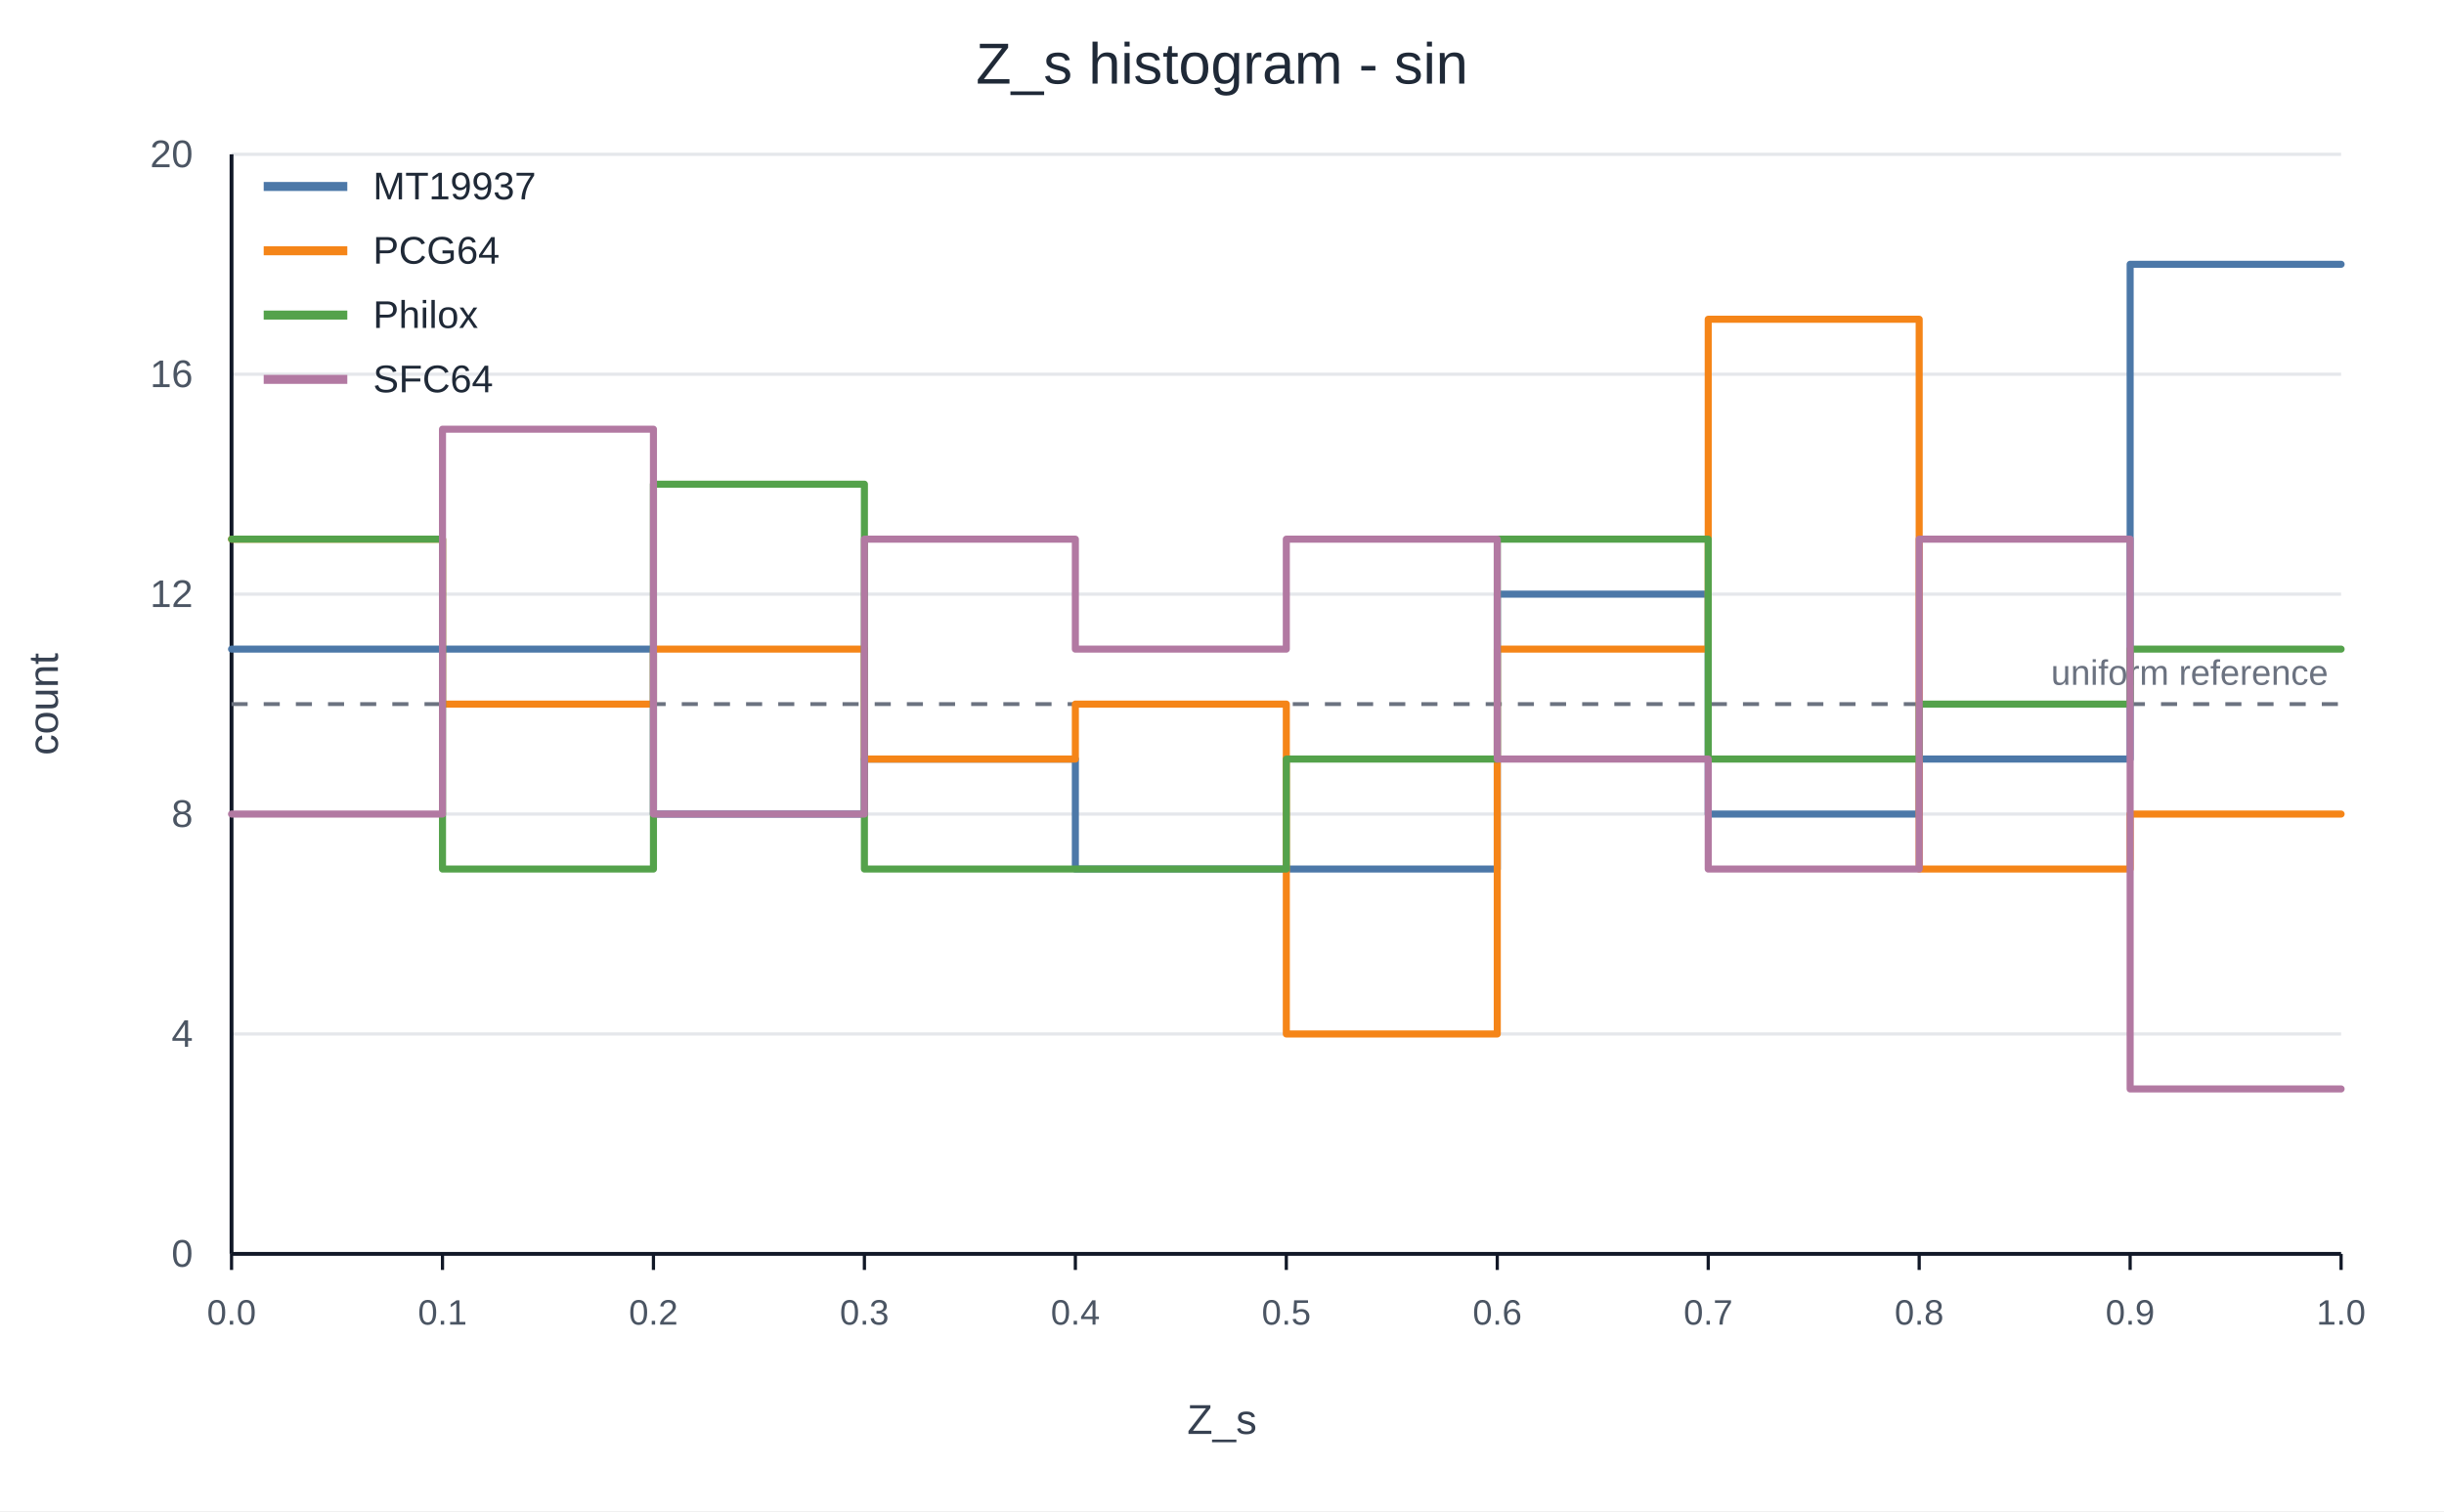
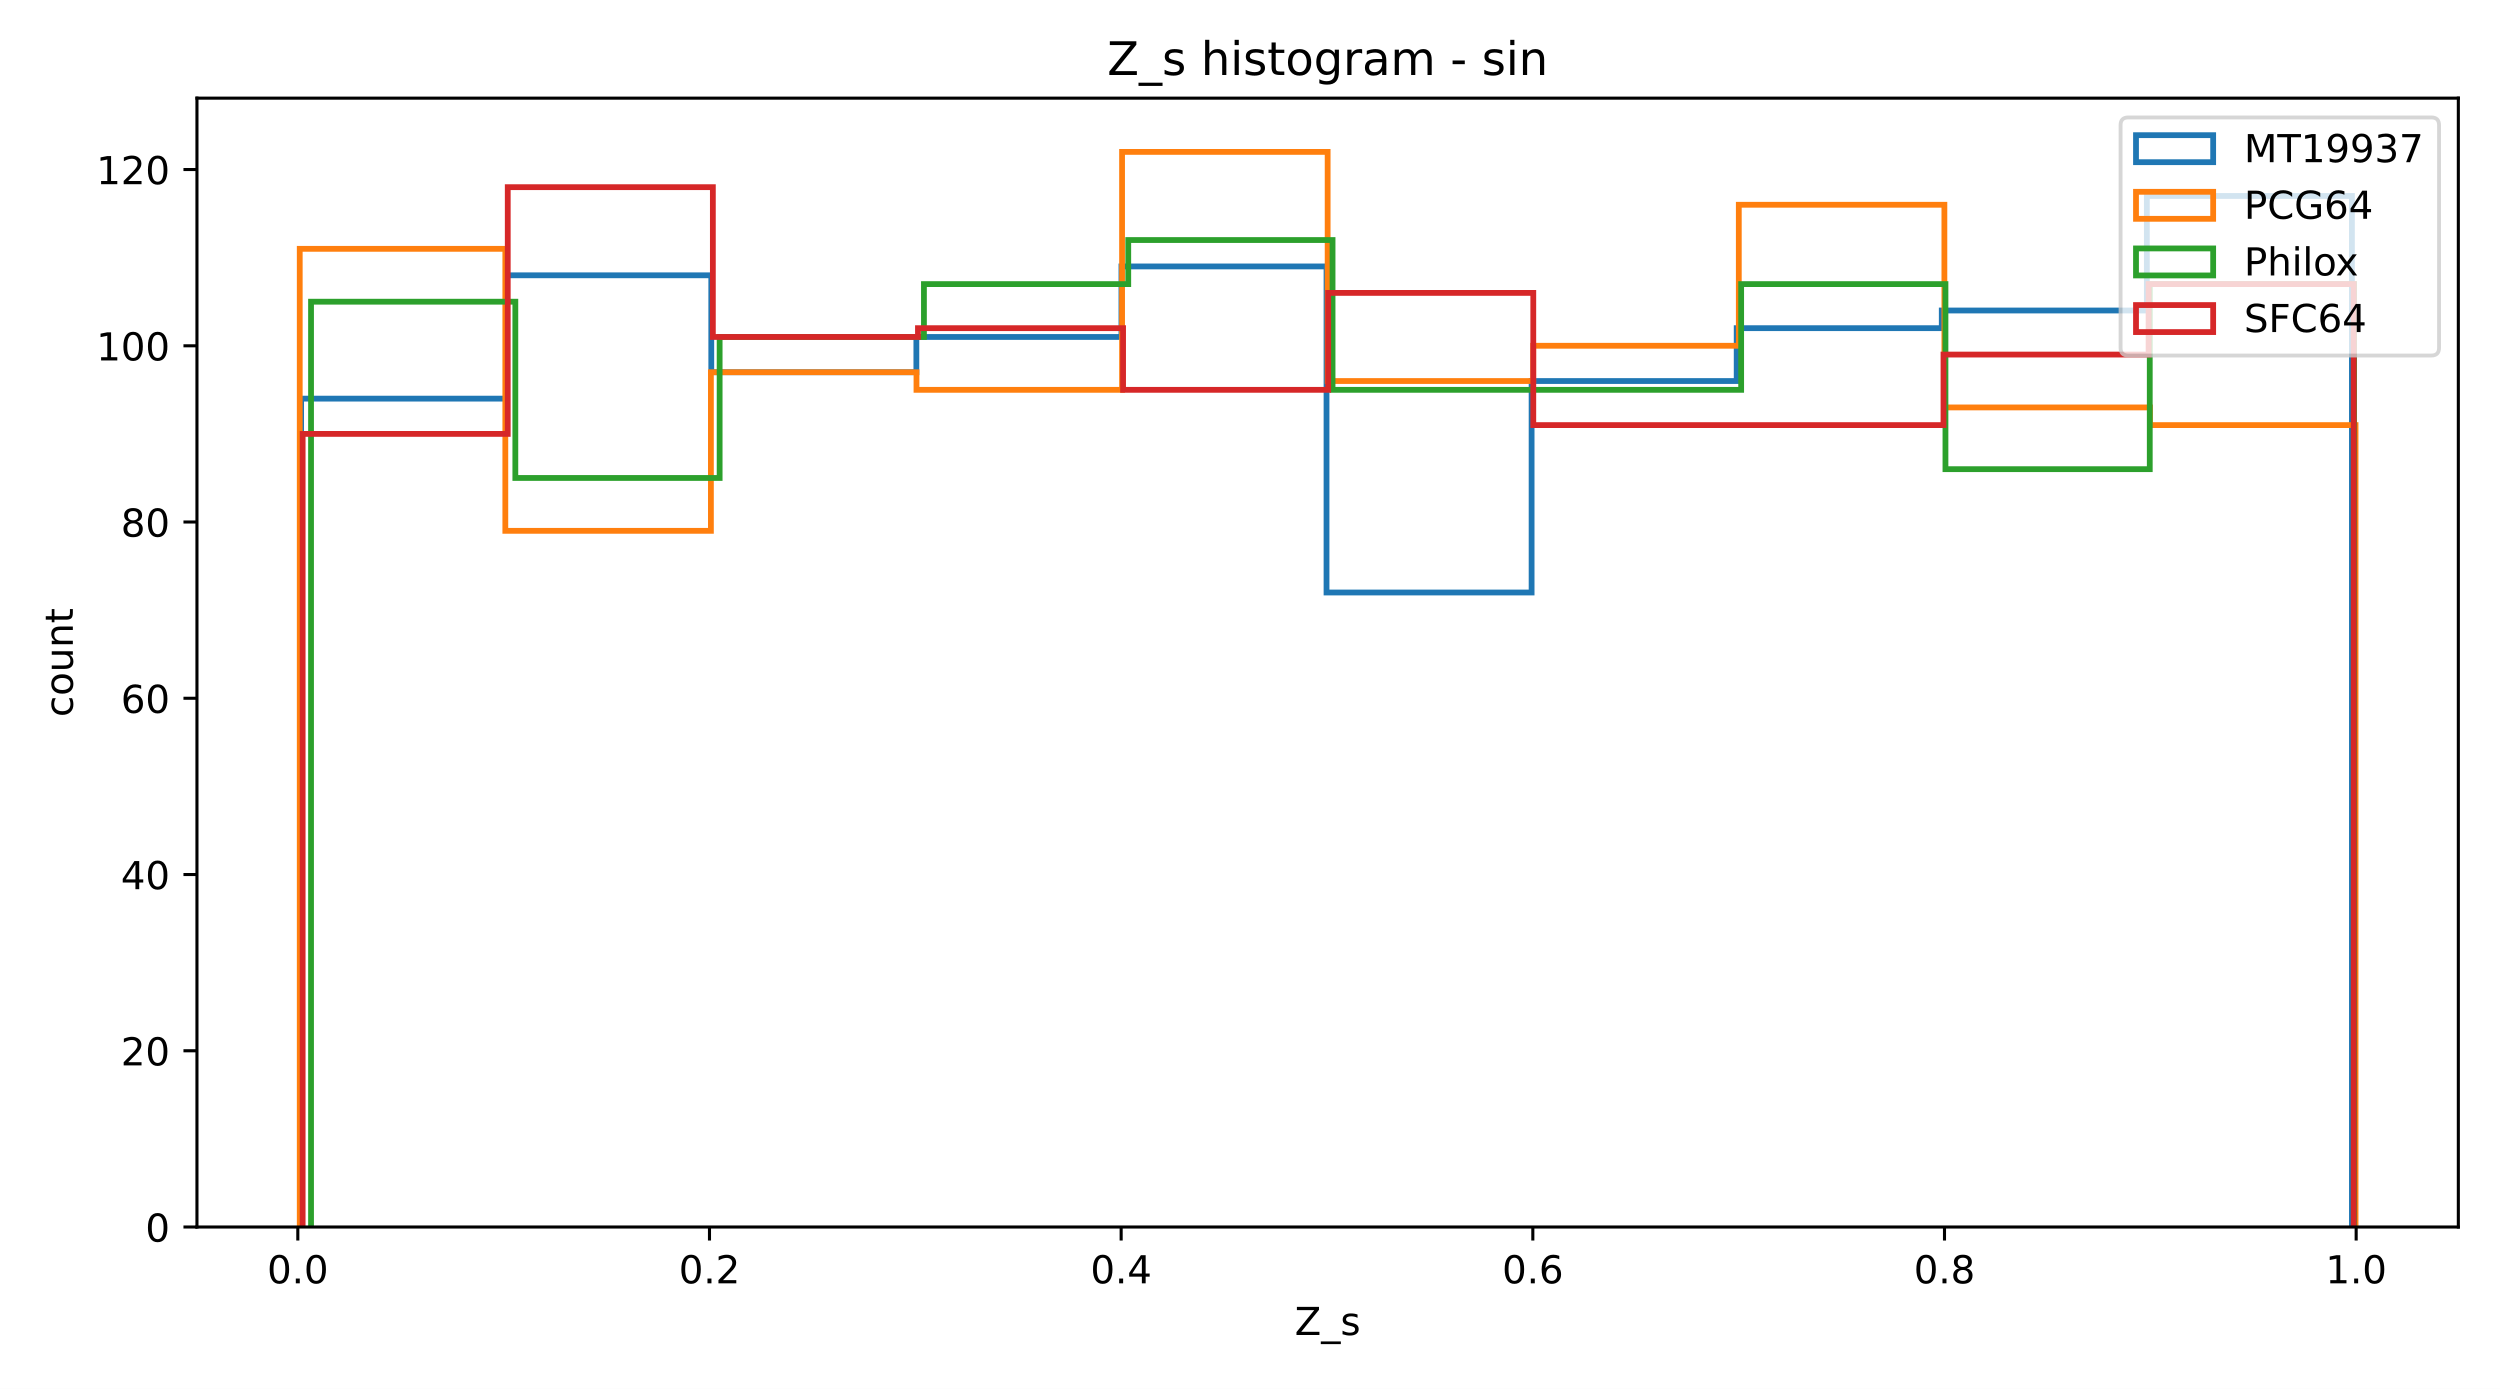
- <svg xmlns="http://www.w3.org/2000/svg" width="760" height="470" viewBox="0 0 760 470" role="img" aria-labelledby="title desc">
-   <rect width="100%" height="100%" fill="#ffffff" />
-   <text x="380.0" y="26" text-anchor="middle" font-family="Arial, sans-serif" font-size="18" fill="#1f2937">Z_s histogram - sin</text>
-   <line x1="72" y1="390.00" x2="728" y2="390.00" stroke="#e5e7eb" stroke-width="1" />
-   <text x="60" y="394.00" text-anchor="end" font-family="Arial, sans-serif" font-size="12" fill="#4b5563">0</text>
-   <line x1="72" y1="321.60" x2="728" y2="321.60" stroke="#e5e7eb" stroke-width="1" />
-   <text x="60" y="325.60" text-anchor="end" font-family="Arial, sans-serif" font-size="12" fill="#4b5563">4</text>
-   <line x1="72" y1="253.20" x2="728" y2="253.20" stroke="#e5e7eb" stroke-width="1" />
-   <text x="60" y="257.20" text-anchor="end" font-family="Arial, sans-serif" font-size="12" fill="#4b5563">8</text>
-   <line x1="72" y1="184.80" x2="728" y2="184.80" stroke="#e5e7eb" stroke-width="1" />
-   <text x="60" y="188.80" text-anchor="end" font-family="Arial, sans-serif" font-size="12" fill="#4b5563">12</text>
-   <line x1="72" y1="116.40" x2="728" y2="116.40" stroke="#e5e7eb" stroke-width="1" />
-   <text x="60" y="120.40" text-anchor="end" font-family="Arial, sans-serif" font-size="12" fill="#4b5563">16</text>
-   <line x1="72" y1="48.00" x2="728" y2="48.00" stroke="#e5e7eb" stroke-width="1" />
-   <text x="60" y="52.00" text-anchor="end" font-family="Arial, sans-serif" font-size="12" fill="#4b5563">20</text>
-   <line x1="72" y1="48" x2="72" y2="390" stroke="#111827" stroke-width="1.2" />
-   <line x1="72" y1="390" x2="728" y2="390" stroke="#111827" stroke-width="1.2" />
-   <line x1="72.00" y1="390" x2="72.00" y2="395" stroke="#111827" stroke-width="1" />
-   <text x="72.00" y="412" text-anchor="middle" font-family="Arial, sans-serif" font-size="11" fill="#4b5563">0.0</text>
-   <line x1="137.60" y1="390" x2="137.60" y2="395" stroke="#111827" stroke-width="1" />
-   <text x="137.60" y="412" text-anchor="middle" font-family="Arial, sans-serif" font-size="11" fill="#4b5563">0.1</text>
-   <line x1="203.20" y1="390" x2="203.20" y2="395" stroke="#111827" stroke-width="1" />
-   <text x="203.20" y="412" text-anchor="middle" font-family="Arial, sans-serif" font-size="11" fill="#4b5563">0.2</text>
-   <line x1="268.80" y1="390" x2="268.80" y2="395" stroke="#111827" stroke-width="1" />
-   <text x="268.80" y="412" text-anchor="middle" font-family="Arial, sans-serif" font-size="11" fill="#4b5563">0.3</text>
-   <line x1="334.40" y1="390" x2="334.40" y2="395" stroke="#111827" stroke-width="1" />
-   <text x="334.40" y="412" text-anchor="middle" font-family="Arial, sans-serif" font-size="11" fill="#4b5563">0.4</text>
-   <line x1="400.00" y1="390" x2="400.00" y2="395" stroke="#111827" stroke-width="1" />
-   <text x="400.00" y="412" text-anchor="middle" font-family="Arial, sans-serif" font-size="11" fill="#4b5563">0.5</text>
-   <line x1="465.60" y1="390" x2="465.60" y2="395" stroke="#111827" stroke-width="1" />
-   <text x="465.60" y="412" text-anchor="middle" font-family="Arial, sans-serif" font-size="11" fill="#4b5563">0.6</text>
-   <line x1="531.20" y1="390" x2="531.20" y2="395" stroke="#111827" stroke-width="1" />
-   <text x="531.20" y="412" text-anchor="middle" font-family="Arial, sans-serif" font-size="11" fill="#4b5563">0.7</text>
-   <line x1="596.80" y1="390" x2="596.80" y2="395" stroke="#111827" stroke-width="1" />
-   <text x="596.80" y="412" text-anchor="middle" font-family="Arial, sans-serif" font-size="11" fill="#4b5563">0.8</text>
-   <line x1="662.40" y1="390" x2="662.40" y2="395" stroke="#111827" stroke-width="1" />
-   <text x="662.40" y="412" text-anchor="middle" font-family="Arial, sans-serif" font-size="11" fill="#4b5563">0.9</text>
-   <line x1="728.00" y1="390" x2="728.00" y2="395" stroke="#111827" stroke-width="1" />
-   <text x="728.00" y="412" text-anchor="middle" font-family="Arial, sans-serif" font-size="11" fill="#4b5563">1.0</text>
-   <text x="380.0" y="446" text-anchor="middle" font-family="Arial, sans-serif" font-size="13" fill="#374151">Z_s</text>
-   <text x="18" y="219.0" transform="rotate(-90 18 219.0)" text-anchor="middle" font-family="Arial, sans-serif" font-size="13" fill="#374151">count</text>
-   <line x1="72" y1="219.00" x2="728" y2="219.00" stroke="#6b7280" stroke-width="1.2" stroke-dasharray="5 5" />
-   <text x="724" y="213.00" text-anchor="end" font-family="Arial, sans-serif" font-size="11" fill="#6b7280">uniform reference</text>
-   <polyline points="72.00,201.90 137.60,201.90 137.60,201.90 203.20,201.90 203.20,253.20 268.80,253.20 268.80,236.10 334.40,236.10 334.40,270.30 400.00,270.30 400.00,270.30 465.60,270.30 465.60,184.80 531.20,184.80 531.20,253.20 596.80,253.20 596.80,236.10 662.40,236.10 662.40,82.20 728.00,82.20" fill="none" stroke="#4c78a8" stroke-width="2.2" stroke-linejoin="round" stroke-linecap="round" />
-   <polyline points="72.00,167.70 137.60,167.70 137.60,219.00 203.20,219.00 203.20,201.90 268.80,201.90 268.80,236.10 334.40,236.10 334.40,219.00 400.00,219.00 400.00,321.60 465.60,321.60 465.60,201.90 531.20,201.90 531.20,99.30 596.80,99.30 596.80,270.30 662.40,270.30 662.40,253.20 728.00,253.20" fill="none" stroke="#f58518" stroke-width="2.2" stroke-linejoin="round" stroke-linecap="round" />
-   <polyline points="72.00,167.70 137.60,167.70 137.60,270.30 203.20,270.30 203.20,150.60 268.80,150.60 268.80,270.30 334.40,270.30 334.40,270.30 400.00,270.30 400.00,236.10 465.60,236.10 465.60,167.70 531.20,167.70 531.20,236.10 596.80,236.10 596.80,219.00 662.40,219.00 662.40,201.90 728.00,201.90" fill="none" stroke="#54a24b" stroke-width="2.2" stroke-linejoin="round" stroke-linecap="round" />
-   <polyline points="72.00,253.20 137.60,253.20 137.60,133.50 203.20,133.50 203.20,253.20 268.80,253.20 268.80,167.70 334.40,167.70 334.40,201.90 400.00,201.90 400.00,167.70 465.60,167.70 465.60,236.10 531.20,236.10 531.20,270.30 596.80,270.30 596.80,167.70 662.40,167.70 662.40,338.70 728.00,338.70" fill="none" stroke="#b279a2" stroke-width="2.2" stroke-linejoin="round" stroke-linecap="round" />
-   <line x1="82" y1="58" x2="108" y2="58" stroke="#4c78a8" stroke-width="2.8" />
-   <text x="116" y="62" font-family="Arial, sans-serif" font-size="12" fill="#1f2937">MT19937</text>
-   <line x1="82" y1="78" x2="108" y2="78" stroke="#f58518" stroke-width="2.8" />
-   <text x="116" y="82" font-family="Arial, sans-serif" font-size="12" fill="#1f2937">PCG64</text>
-   <line x1="82" y1="98" x2="108" y2="98" stroke="#54a24b" stroke-width="2.8" />
-   <text x="116" y="102" font-family="Arial, sans-serif" font-size="12" fill="#1f2937">Philox</text>
-   <line x1="82" y1="118" x2="108" y2="118" stroke="#b279a2" stroke-width="2.8" />
-   <text x="116" y="122" font-family="Arial, sans-serif" font-size="12" fill="#1f2937">SFC64</text>
+ <svg xmlns="http://www.w3.org/2000/svg" xmlns:xlink="http://www.w3.org/1999/xlink" width="648pt" height="360pt" viewBox="0 0 648 360" version="1.1">
+   <defs>
+     <style type="text/css">*{stroke-linejoin: round; stroke-linecap: butt}</style>
+   </defs>
+   <g id="figure_1">
+     <g id="patch_1">
+       <path d="M 0 360 L 648 360 L 648 0 L 0 0 z " style="fill: #ffffff" />
+     </g>
+     <g id="axes_1">
+       <g id="patch_2">
+         <path d="M 51.05 318.04 L 637.2 318.04 L 637.2 25.44 L 51.05 25.44 z " style="fill: #ffffff" />
+       </g>
+       <g id="matplotlib.axis_1">
+         <g id="xtick_1">
+           <g id="line2d_1">
+             <defs>
+               <path id="mc36f308f5e" d="M 0 0 L 0 3.5 " style="stroke: #000000; stroke-width: 0.8" />
+             </defs>
+             <g>
+               <use xlink:href="#mc36f308f5e" x="77.193" y="318.04" style="stroke: #000000; stroke-width: 0.8" />
+             </g>
+           </g>
+           <g id="text_1">
+             <g transform="translate(69.24192 332.6384) scale(0.1 -0.1)">
+               <defs>
+                 <path id="DejaVuSans-30" d="M 2034 4250 Q 1547 4250 1301 3770 Q 1056 3291 1056 2328 Q 1056 1369 1301 889 Q 1547 409 2034 409 Q 2525 409 2770 889 Q 3016 1369 3016 2328 Q 3016 3291 2770 3770 Q 2525 4250 2034 4250 z M 2034 4750 Q 2819 4750 3233 4129 Q 3647 3509 3647 2328 Q 3647 1150 3233 529 Q 2819 -91 2034 -91 Q 1250 -91 836 529 Q 422 1150 422 2328 Q 422 3509 836 4129 Q 1250 4750 2034 4750 z " transform="scale(0.015625)" />
+                 <path id="DejaVuSans-2e" d="M 684 794 L 1344 794 L 1344 0 L 684 0 L 684 794 z " transform="scale(0.015625)" />
+               </defs>
+               <use xlink:href="#DejaVuSans-30" />
+               <use xlink:href="#DejaVuSans-2e" x="63.623" />
+               <use xlink:href="#DejaVuSans-30" x="95.41" />
+             </g>
+           </g>
+         </g>
+         <g id="xtick_2">
+           <g id="line2d_2">
+             <g>
+               <use xlink:href="#mc36f308f5e" x="183.898" y="318.04" style="stroke: #000000; stroke-width: 0.8" />
+             </g>
+           </g>
+           <g id="text_2">
+             <g transform="translate(175.9468 332.6384) scale(0.1 -0.1)">
+               <defs>
+                 <path id="DejaVuSans-32" d="M 1228 531 L 3431 531 L 3431 0 L 469 0 L 469 531 Q 828 903 1448 1529 Q 2069 2156 2228 2338 Q 2531 2678 2651 2914 Q 2772 3150 2772 3378 Q 2772 3750 2511 3984 Q 2250 4219 1831 4219 Q 1534 4219 1204 4116 Q 875 4013 500 3803 L 500 4441 Q 881 4594 1212 4672 Q 1544 4750 1819 4750 Q 2544 4750 2975 4387 Q 3406 4025 3406 3419 Q 3406 3131 3298 2873 Q 3191 2616 2906 2266 Q 2828 2175 2409 1742 Q 1991 1309 1228 531 z " transform="scale(0.015625)" />
+               </defs>
+               <use xlink:href="#DejaVuSans-30" />
+               <use xlink:href="#DejaVuSans-2e" x="63.623" />
+               <use xlink:href="#DejaVuSans-32" x="95.41" />
+             </g>
+           </g>
+         </g>
+         <g id="xtick_3">
+           <g id="line2d_3">
+             <g>
+               <use xlink:href="#mc36f308f5e" x="290.603" y="318.04" style="stroke: #000000; stroke-width: 0.8" />
+             </g>
+           </g>
+           <g id="text_3">
+             <g transform="translate(282.6517 332.6384) scale(0.1 -0.1)">
+               <defs>
+                 <path id="DejaVuSans-34" d="M 2419 4116 L 825 1625 L 2419 1625 L 2419 4116 z M 2253 4666 L 3047 4666 L 3047 1625 L 3713 1625 L 3713 1100 L 3047 1100 L 3047 0 L 2419 0 L 2419 1100 L 313 1100 L 313 1709 L 2253 4666 z " transform="scale(0.015625)" />
+               </defs>
+               <use xlink:href="#DejaVuSans-30" />
+               <use xlink:href="#DejaVuSans-2e" x="63.623" />
+               <use xlink:href="#DejaVuSans-34" x="95.41" />
+             </g>
+           </g>
+         </g>
+         <g id="xtick_4">
+           <g id="line2d_4">
+             <g>
+               <use xlink:href="#mc36f308f5e" x="397.308" y="318.04" style="stroke: #000000; stroke-width: 0.8" />
+             </g>
+           </g>
+           <g id="text_4">
+             <g transform="translate(389.3566 332.6384) scale(0.1 -0.1)">
+               <defs>
+                 <path id="DejaVuSans-36" d="M 2113 2584 Q 1688 2584 1439 2293 Q 1191 2003 1191 1497 Q 1191 994 1439 701 Q 1688 409 2113 409 Q 2538 409 2786 701 Q 3034 994 3034 1497 Q 3034 2003 2786 2293 Q 2538 2584 2113 2584 z M 3366 4563 L 3366 3988 Q 3128 4100 2886 4159 Q 2644 4219 2406 4219 Q 1781 4219 1451 3797 Q 1122 3375 1075 2522 Q 1259 2794 1537 2939 Q 1816 3084 2150 3084 Q 2853 3084 3261 2657 Q 3669 2231 3669 1497 Q 3669 778 3244 343 Q 2819 -91 2113 -91 Q 1303 -91 875 529 Q 447 1150 447 2328 Q 447 3434 972 4092 Q 1497 4750 2381 4750 Q 2619 4750 2861 4703 Q 3103 4656 3366 4563 z " transform="scale(0.015625)" />
+               </defs>
+               <use xlink:href="#DejaVuSans-30" />
+               <use xlink:href="#DejaVuSans-2e" x="63.623" />
+               <use xlink:href="#DejaVuSans-36" x="95.41" />
+             </g>
+           </g>
+         </g>
+         <g id="xtick_5">
+           <g id="line2d_5">
+             <g>
+               <use xlink:href="#mc36f308f5e" x="504.013" y="318.04" style="stroke: #000000; stroke-width: 0.8" />
+             </g>
+           </g>
+           <g id="text_5">
+             <g transform="translate(496.0615 332.6384) scale(0.1 -0.1)">
+               <defs>
+                 <path id="DejaVuSans-38" d="M 2034 2216 Q 1584 2216 1326 1975 Q 1069 1734 1069 1313 Q 1069 891 1326 650 Q 1584 409 2034 409 Q 2484 409 2743 651 Q 3003 894 3003 1313 Q 3003 1734 2745 1975 Q 2488 2216 2034 2216 z M 1403 2484 Q 997 2584 770 2862 Q 544 3141 544 3541 Q 544 4100 942 4425 Q 1341 4750 2034 4750 Q 2731 4750 3128 4425 Q 3525 4100 3525 3541 Q 3525 3141 3298 2862 Q 3072 2584 2669 2484 Q 3125 2378 3379 2068 Q 3634 1759 3634 1313 Q 3634 634 3220 271 Q 2806 -91 2034 -91 Q 1263 -91 848 271 Q 434 634 434 1313 Q 434 1759 690 2068 Q 947 2378 1403 2484 z M 1172 3481 Q 1172 3119 1398 2916 Q 1625 2713 2034 2713 Q 2441 2713 2670 2916 Q 2900 3119 2900 3481 Q 2900 3844 2670 4047 Q 2441 4250 2034 4250 Q 1625 4250 1398 4047 Q 1172 3844 1172 3481 z " transform="scale(0.015625)" />
+               </defs>
+               <use xlink:href="#DejaVuSans-30" />
+               <use xlink:href="#DejaVuSans-2e" x="63.623" />
+               <use xlink:href="#DejaVuSans-38" x="95.41" />
+             </g>
+           </g>
+         </g>
+         <g id="xtick_6">
+           <g id="line2d_6">
+             <g>
+               <use xlink:href="#mc36f308f5e" x="610.718" y="318.04" style="stroke: #000000; stroke-width: 0.8" />
+             </g>
+           </g>
+           <g id="text_6">
+             <g transform="translate(602.7664 332.6384) scale(0.1 -0.1)">
+               <defs>
+                 <path id="DejaVuSans-31" d="M 794 531 L 1825 531 L 1825 4091 L 703 3866 L 703 4441 L 1819 4666 L 2450 4666 L 2450 531 L 3481 531 L 3481 0 L 794 0 L 794 531 z " transform="scale(0.015625)" />
+               </defs>
+               <use xlink:href="#DejaVuSans-31" />
+               <use xlink:href="#DejaVuSans-2e" x="63.623" />
+               <use xlink:href="#DejaVuSans-30" x="95.41" />
+             </g>
+           </g>
+         </g>
+         <g id="text_7">
+           <g transform="translate(335.5953 346.0384) scale(0.1 -0.1)">
+             <defs>
+               <path id="DejaVuSans-5a" d="M 359 4666 L 4025 4666 L 4025 4184 L 1075 531 L 4097 531 L 4097 0 L 288 0 L 288 481 L 3238 4134 L 359 4134 L 359 4666 z " transform="scale(0.015625)" />
+               <path id="DejaVuSans-5f" d="M 3263 -1063 L 3263 -1509 L -63 -1509 L -63 -1063 L 3263 -1063 z " transform="scale(0.015625)" />
+               <path id="DejaVuSans-73" d="M 2834 3397 L 2834 2853 Q 2591 2978 2328 3040 Q 2066 3103 1784 3103 Q 1356 3103 1142 2972 Q 928 2841 928 2578 Q 928 2378 1081 2264 Q 1234 2150 1697 2047 L 1894 2003 Q 2506 1872 2764 1633 Q 3022 1394 3022 966 Q 3022 478 2636 193 Q 2250 -91 1575 -91 Q 1294 -91 989 -36 Q 684 19 347 128 L 347 722 Q 666 556 975 473 Q 1284 391 1588 391 Q 1994 391 2212 530 Q 2431 669 2431 922 Q 2431 1156 2273 1281 Q 2116 1406 1581 1522 L 1381 1569 Q 847 1681 609 1914 Q 372 2147 372 2553 Q 372 3047 722 3315 Q 1072 3584 1716 3584 Q 2034 3584 2315 3537 Q 2597 3491 2834 3397 z " transform="scale(0.015625)" />
+             </defs>
+             <use xlink:href="#DejaVuSans-5a" />
+             <use xlink:href="#DejaVuSans-5f" x="68.506" />
+             <use xlink:href="#DejaVuSans-73" x="118.506" />
+           </g>
+         </g>
+       </g>
+       <g id="matplotlib.axis_2">
+         <g id="ytick_1">
+           <g id="line2d_7">
+             <defs>
+               <path id="m47708590cd" d="M 0 0 L -3.5 0 " style="stroke: #000000; stroke-width: 0.8" />
+             </defs>
+             <g>
+               <use xlink:href="#m47708590cd" x="51.05" y="318.04" style="stroke: #000000; stroke-width: 0.8" />
+             </g>
+           </g>
+           <g id="text_8">
+             <g transform="translate(37.6875 321.8392) scale(0.1 -0.1)">
+               <use xlink:href="#DejaVuSans-30" />
+             </g>
+           </g>
+         </g>
+         <g id="ytick_2">
+           <g id="line2d_8">
+             <g>
+               <use xlink:href="#m47708590cd" x="51.05" y="272.357" style="stroke: #000000; stroke-width: 0.8" />
+             </g>
+           </g>
+           <g id="text_9">
+             <g transform="translate(31.325 276.1562) scale(0.1 -0.1)">
+               <use xlink:href="#DejaVuSans-32" />
+               <use xlink:href="#DejaVuSans-30" x="63.623" />
+             </g>
+           </g>
+         </g>
+         <g id="ytick_3">
+           <g id="line2d_9">
+             <g>
+               <use xlink:href="#m47708590cd" x="51.05" y="226.674" style="stroke: #000000; stroke-width: 0.8" />
+             </g>
+           </g>
+           <g id="text_10">
+             <g transform="translate(31.325 230.4731) scale(0.1 -0.1)">
+               <use xlink:href="#DejaVuSans-34" />
+               <use xlink:href="#DejaVuSans-30" x="63.623" />
+             </g>
+           </g>
+         </g>
+         <g id="ytick_4">
+           <g id="line2d_10">
+             <g>
+               <use xlink:href="#m47708590cd" x="51.05" y="180.991" style="stroke: #000000; stroke-width: 0.8" />
+             </g>
+           </g>
+           <g id="text_11">
+             <g transform="translate(31.325 184.79) scale(0.1 -0.1)">
+               <use xlink:href="#DejaVuSans-36" />
+               <use xlink:href="#DejaVuSans-30" x="63.623" />
+             </g>
+           </g>
+         </g>
+         <g id="ytick_5">
+           <g id="line2d_11">
+             <g>
+               <use xlink:href="#m47708590cd" x="51.05" y="135.308" style="stroke: #000000; stroke-width: 0.8" />
+             </g>
+           </g>
+           <g id="text_12">
+             <g transform="translate(31.325 139.107) scale(0.1 -0.1)">
+               <use xlink:href="#DejaVuSans-38" />
+               <use xlink:href="#DejaVuSans-30" x="63.623" />
+             </g>
+           </g>
+         </g>
+         <g id="ytick_6">
+           <g id="line2d_12">
+             <g>
+               <use xlink:href="#m47708590cd" x="51.05" y="89.625" style="stroke: #000000; stroke-width: 0.8" />
+             </g>
+           </g>
+           <g id="text_13">
+             <g transform="translate(24.9625 93.42392) scale(0.1 -0.1)">
+               <use xlink:href="#DejaVuSans-31" />
+               <use xlink:href="#DejaVuSans-30" x="63.623" />
+               <use xlink:href="#DejaVuSans-30" x="127.246" />
+             </g>
+           </g>
+         </g>
+         <g id="ytick_7">
+           <g id="line2d_13">
+             <g>
+               <use xlink:href="#m47708590cd" x="51.05" y="43.942" style="stroke: #000000; stroke-width: 0.8" />
+             </g>
+           </g>
+           <g id="text_14">
+             <g transform="translate(24.9625 47.74086) scale(0.1 -0.1)">
+               <use xlink:href="#DejaVuSans-31" />
+               <use xlink:href="#DejaVuSans-32" x="63.623" />
+               <use xlink:href="#DejaVuSans-30" x="127.246" />
+             </g>
+           </g>
+         </g>
+         <g id="text_15">
+           <g transform="translate(18.88281 185.8462) rotate(-90) scale(0.1 -0.1)">
+             <defs>
+               <path id="DejaVuSans-63" d="M 3122 3366 L 3122 2828 Q 2878 2963 2633 3030 Q 2388 3097 2138 3097 Q 1578 3097 1268 2742 Q 959 2388 959 1747 Q 959 1106 1268 751 Q 1578 397 2138 397 Q 2388 397 2633 464 Q 2878 531 3122 666 L 3122 134 Q 2881 22 2623 -34 Q 2366 -91 2075 -91 Q 1284 -91 818 406 Q 353 903 353 1747 Q 353 2603 823 3093 Q 1294 3584 2113 3584 Q 2378 3584 2631 3529 Q 2884 3475 3122 3366 z " transform="scale(0.015625)" />
+               <path id="DejaVuSans-6f" d="M 1959 3097 Q 1497 3097 1228 2736 Q 959 2375 959 1747 Q 959 1119 1226 758 Q 1494 397 1959 397 Q 2419 397 2687 759 Q 2956 1122 2956 1747 Q 2956 2369 2687 2733 Q 2419 3097 1959 3097 z M 1959 3584 Q 2709 3584 3137 3096 Q 3566 2609 3566 1747 Q 3566 888 3137 398 Q 2709 -91 1959 -91 Q 1206 -91 779 398 Q 353 888 353 1747 Q 353 2609 779 3096 Q 1206 3584 1959 3584 z " transform="scale(0.015625)" />
+               <path id="DejaVuSans-75" d="M 544 1381 L 544 3500 L 1119 3500 L 1119 1403 Q 1119 906 1312 657 Q 1506 409 1894 409 Q 2359 409 2629 706 Q 2900 1003 2900 1516 L 2900 3500 L 3475 3500 L 3475 0 L 2900 0 L 2900 538 Q 2691 219 2414 64 Q 2138 -91 1772 -91 Q 1169 -91 856 284 Q 544 659 544 1381 z M 1991 3584 L 1991 3584 z " transform="scale(0.015625)" />
+               <path id="DejaVuSans-6e" d="M 3513 2113 L 3513 0 L 2938 0 L 2938 2094 Q 2938 2591 2744 2837 Q 2550 3084 2163 3084 Q 1697 3084 1428 2787 Q 1159 2491 1159 1978 L 1159 0 L 581 0 L 581 3500 L 1159 3500 L 1159 2956 Q 1366 3272 1645 3428 Q 1925 3584 2291 3584 Q 2894 3584 3203 3211 Q 3513 2838 3513 2113 z " transform="scale(0.015625)" />
+               <path id="DejaVuSans-74" d="M 1172 4494 L 1172 3500 L 2356 3500 L 2356 3053 L 1172 3053 L 1172 1153 Q 1172 725 1289 603 Q 1406 481 1766 481 L 2356 481 L 2356 0 L 1766 0 Q 1100 0 847 248 Q 594 497 594 1153 L 594 3053 L 172 3053 L 172 3500 L 594 3500 L 594 4494 L 1172 4494 z " transform="scale(0.015625)" />
+             </defs>
+             <use xlink:href="#DejaVuSans-63" />
+             <use xlink:href="#DejaVuSans-6f" x="54.98" />
+             <use xlink:href="#DejaVuSans-75" x="116.162" />
+             <use xlink:href="#DejaVuSans-6e" x="179.541" />
+             <use xlink:href="#DejaVuSans-74" x="242.92" />
+           </g>
+         </g>
+       </g>
+       <g id="patch_3">
+         <path d="M 78.05 318.04 L 78.05 103.33 L 131.207 103.33 L 131.207 71.351 L 184.363 71.351 L 184.363 96.477 L 237.52 96.477 L 237.52 87.341 L 290.677 87.341 L 290.677 69.067 L 343.834 69.067 L 343.834 153.581 L 396.991 153.581 L 396.991 98.761 L 450.148 98.761 L 450.148 85.056 L 503.305 85.056 L 503.305 80.488 L 556.461 80.488 L 556.461 50.794 L 609.618 50.794 L 609.618 318.04 " clip-path="url(#p4be9e57d5e)" style="fill: none; stroke: #1f77b4; stroke-width: 1.5; stroke-linejoin: miter" />
+       </g>
+       <g id="patch_4">
+         <path d="M 77.693 318.04 L 77.693 64.499 L 130.98 64.499 L 130.98 137.592 L 184.266 137.592 L 184.266 96.477 L 237.552 96.477 L 237.552 101.045 L 290.839 101.045 L 290.839 39.373 L 344.125 39.373 L 344.125 98.761 L 397.411 98.761 L 397.411 89.625 L 450.698 89.625 L 450.698 53.078 L 503.984 53.078 L 503.984 105.614 L 557.27 105.614 L 557.27 110.182 L 610.557 110.182 L 610.557 318.04 " clip-path="url(#p4be9e57d5e)" style="fill: none; stroke: #ff7f0e; stroke-width: 1.5; stroke-linejoin: miter" />
+       </g>
+       <g id="patch_5">
+         <path d="M 80.62 318.04 L 80.62 78.204 L 133.575 78.204 L 133.575 123.887 L 186.53 123.887 L 186.53 87.341 L 239.486 87.341 L 239.486 73.636 L 292.441 73.636 L 292.441 62.215 L 345.396 62.215 L 345.396 101.045 L 398.352 101.045 L 398.352 101.045 L 451.307 101.045 L 451.307 73.636 L 504.262 73.636 L 504.262 121.603 L 557.218 121.603 L 557.218 73.636 L 610.173 73.636 L 610.173 318.04 " clip-path="url(#p4be9e57d5e)" style="fill: none; stroke: #2ca02c; stroke-width: 1.5; stroke-linejoin: miter" />
+       </g>
+       <g id="patch_6">
+         <path d="M 78.446 318.04 L 78.446 112.466 L 131.609 112.466 L 131.609 48.51 L 184.773 48.51 L 184.773 87.341 L 237.936 87.341 L 237.936 85.056 L 291.1 85.056 L 291.1 101.045 L 344.263 101.045 L 344.263 75.92 L 397.427 75.92 L 397.427 110.182 L 450.591 110.182 L 450.591 110.182 L 503.754 110.182 L 503.754 91.909 L 556.918 91.909 L 556.918 73.636 L 610.081 73.636 L 610.081 318.04 " clip-path="url(#p4be9e57d5e)" style="fill: none; stroke: #d62728; stroke-width: 1.5; stroke-linejoin: miter" />
+       </g>
+       <g id="patch_7">
+         <path d="M 51.05 318.04 L 51.05 25.44 " style="fill: none; stroke: #000000; stroke-width: 0.8; stroke-linejoin: miter; stroke-linecap: square" />
+       </g>
+       <g id="patch_8">
+         <path d="M 637.2 318.04 L 637.2 25.44 " style="fill: none; stroke: #000000; stroke-width: 0.8; stroke-linejoin: miter; stroke-linecap: square" />
+       </g>
+       <g id="patch_9">
+         <path d="M 51.05 318.04 L 637.2 318.04 " style="fill: none; stroke: #000000; stroke-width: 0.8; stroke-linejoin: miter; stroke-linecap: square" />
+       </g>
+       <g id="patch_10">
+         <path d="M 51.05 25.44 L 637.2 25.44 " style="fill: none; stroke: #000000; stroke-width: 0.8; stroke-linejoin: miter; stroke-linecap: square" />
+       </g>
+       <g id="text_16">
+         <g transform="translate(286.9937 19.44) scale(0.12 -0.12)">
+           <defs>
+             <path id="DejaVuSans-20" transform="scale(0.015625)" />
+             <path id="DejaVuSans-68" d="M 3513 2113 L 3513 0 L 2938 0 L 2938 2094 Q 2938 2591 2744 2837 Q 2550 3084 2163 3084 Q 1697 3084 1428 2787 Q 1159 2491 1159 1978 L 1159 0 L 581 0 L 581 4863 L 1159 4863 L 1159 2956 Q 1366 3272 1645 3428 Q 1925 3584 2291 3584 Q 2894 3584 3203 3211 Q 3513 2838 3513 2113 z " transform="scale(0.015625)" />
+             <path id="DejaVuSans-69" d="M 603 3500 L 1178 3500 L 1178 0 L 603 0 L 603 3500 z M 603 4863 L 1178 4863 L 1178 4134 L 603 4134 L 603 4863 z " transform="scale(0.015625)" />
+             <path id="DejaVuSans-67" d="M 2906 1791 Q 2906 2416 2648 2759 Q 2391 3103 1925 3103 Q 1463 3103 1205 2759 Q 947 2416 947 1791 Q 947 1169 1205 825 Q 1463 481 1925 481 Q 2391 481 2648 825 Q 2906 1169 2906 1791 z M 3481 434 Q 3481 -459 3084 -895 Q 2688 -1331 1869 -1331 Q 1566 -1331 1297 -1286 Q 1028 -1241 775 -1147 L 775 -588 Q 1028 -725 1275 -790 Q 1522 -856 1778 -856 Q 2344 -856 2625 -561 Q 2906 -266 2906 331 L 2906 616 Q 2728 306 2450 153 Q 2172 0 1784 0 Q 1141 0 747 490 Q 353 981 353 1791 Q 353 2603 747 3093 Q 1141 3584 1784 3584 Q 2172 3584 2450 3431 Q 2728 3278 2906 2969 L 2906 3500 L 3481 3500 L 3481 434 z " transform="scale(0.015625)" />
+             <path id="DejaVuSans-72" d="M 2631 2963 Q 2534 3019 2420 3045 Q 2306 3072 2169 3072 Q 1681 3072 1420 2755 Q 1159 2438 1159 1844 L 1159 0 L 581 0 L 581 3500 L 1159 3500 L 1159 2956 Q 1341 3275 1631 3429 Q 1922 3584 2338 3584 Q 2397 3584 2469 3576 Q 2541 3569 2628 3553 L 2631 2963 z " transform="scale(0.015625)" />
+             <path id="DejaVuSans-61" d="M 2194 1759 Q 1497 1759 1228 1600 Q 959 1441 959 1056 Q 959 750 1161 570 Q 1363 391 1709 391 Q 2188 391 2477 730 Q 2766 1069 2766 1631 L 2766 1759 L 2194 1759 z M 3341 1997 L 3341 0 L 2766 0 L 2766 531 Q 2569 213 2275 61 Q 1981 -91 1556 -91 Q 1019 -91 701 211 Q 384 513 384 1019 Q 384 1609 779 1909 Q 1175 2209 1959 2209 L 2766 2209 L 2766 2266 Q 2766 2663 2505 2880 Q 2244 3097 1772 3097 Q 1472 3097 1187 3025 Q 903 2953 641 2809 L 641 3341 Q 956 3463 1253 3523 Q 1550 3584 1831 3584 Q 2591 3584 2966 3190 Q 3341 2797 3341 1997 z " transform="scale(0.015625)" />
+             <path id="DejaVuSans-6d" d="M 3328 2828 Q 3544 3216 3844 3400 Q 4144 3584 4550 3584 Q 5097 3584 5394 3201 Q 5691 2819 5691 2113 L 5691 0 L 5113 0 L 5113 2094 Q 5113 2597 4934 2840 Q 4756 3084 4391 3084 Q 3944 3084 3684 2787 Q 3425 2491 3425 1978 L 3425 0 L 2847 0 L 2847 2094 Q 2847 2600 2669 2842 Q 2491 3084 2119 3084 Q 1678 3084 1418 2786 Q 1159 2488 1159 1978 L 1159 0 L 581 0 L 581 3500 L 1159 3500 L 1159 2956 Q 1356 3278 1631 3431 Q 1906 3584 2284 3584 Q 2666 3584 2933 3390 Q 3200 3197 3328 2828 z " transform="scale(0.015625)" />
+             <path id="DejaVuSans-2d" d="M 313 2009 L 1997 2009 L 1997 1497 L 313 1497 L 313 2009 z " transform="scale(0.015625)" />
+           </defs>
+           <use xlink:href="#DejaVuSans-5a" />
+           <use xlink:href="#DejaVuSans-5f" x="68.506" />
+           <use xlink:href="#DejaVuSans-73" x="118.506" />
+           <use xlink:href="#DejaVuSans-20" x="170.605" />
+           <use xlink:href="#DejaVuSans-68" x="202.393" />
+           <use xlink:href="#DejaVuSans-69" x="265.771" />
+           <use xlink:href="#DejaVuSans-73" x="293.555" />
+           <use xlink:href="#DejaVuSans-74" x="345.654" />
+           <use xlink:href="#DejaVuSans-6f" x="384.863" />
+           <use xlink:href="#DejaVuSans-67" x="446.045" />
+           <use xlink:href="#DejaVuSans-72" x="509.521" />
+           <use xlink:href="#DejaVuSans-61" x="550.635" />
+           <use xlink:href="#DejaVuSans-6d" x="611.914" />
+           <use xlink:href="#DejaVuSans-20" x="709.326" />
+           <use xlink:href="#DejaVuSans-2d" x="741.113" />
+           <use xlink:href="#DejaVuSans-20" x="777.197" />
+           <use xlink:href="#DejaVuSans-73" x="808.984" />
+           <use xlink:href="#DejaVuSans-69" x="861.084" />
+           <use xlink:href="#DejaVuSans-6e" x="888.867" />
+         </g>
+       </g>
+       <g id="legend_1">
+         <g id="patch_11">
+           <path d="M 551.652 92.153 L 630.2 92.153 Q 632.2 92.153 632.2 90.153 L 632.2 32.44 Q 632.2 30.44 630.2 30.44 L 551.652 30.44 Q 549.652 30.44 549.652 32.44 L 549.652 90.153 Q 549.652 92.153 551.652 92.153 z " style="fill: #ffffff; opacity: 0.8; stroke: #cccccc; stroke-linejoin: miter" />
+         </g>
+         <g id="patch_12">
+           <path d="M 553.652 42.038 L 573.652 42.038 L 573.652 35.038 L 553.652 35.038 L 553.652 42.038 z " style="fill: none; stroke: #1f77b4; stroke-width: 1.5; stroke-linejoin: miter" />
+         </g>
+         <g id="text_17">
+           <g transform="translate(581.6516 42.03844) scale(0.1 -0.1)">
+             <defs>
+               <path id="DejaVuSans-4d" d="M 628 4666 L 1569 4666 L 2759 1491 L 3956 4666 L 4897 4666 L 4897 0 L 4281 0 L 4281 4097 L 3078 897 L 2444 897 L 1241 4097 L 1241 0 L 628 0 L 628 4666 z " transform="scale(0.015625)" />
+               <path id="DejaVuSans-54" d="M -19 4666 L 3928 4666 L 3928 4134 L 2272 4134 L 2272 0 L 1638 0 L 1638 4134 L -19 4134 L -19 4666 z " transform="scale(0.015625)" />
+               <path id="DejaVuSans-39" d="M 703 97 L 703 672 Q 941 559 1184 500 Q 1428 441 1663 441 Q 2288 441 2617 861 Q 2947 1281 2994 2138 Q 2813 1869 2534 1725 Q 2256 1581 1919 1581 Q 1219 1581 811 2004 Q 403 2428 403 3163 Q 403 3881 828 4315 Q 1253 4750 1959 4750 Q 2769 4750 3195 4129 Q 3622 3509 3622 2328 Q 3622 1225 3098 567 Q 2575 -91 1691 -91 Q 1453 -91 1209 -44 Q 966 3 703 97 z M 1959 2075 Q 2384 2075 2632 2365 Q 2881 2656 2881 3163 Q 2881 3666 2632 3958 Q 2384 4250 1959 4250 Q 1534 4250 1286 3958 Q 1038 3666 1038 3163 Q 1038 2656 1286 2365 Q 1534 2075 1959 2075 z " transform="scale(0.015625)" />
+               <path id="DejaVuSans-33" d="M 2597 2516 Q 3050 2419 3304 2112 Q 3559 1806 3559 1356 Q 3559 666 3084 287 Q 2609 -91 1734 -91 Q 1441 -91 1130 -33 Q 819 25 488 141 L 488 750 Q 750 597 1062 519 Q 1375 441 1716 441 Q 2309 441 2620 675 Q 2931 909 2931 1356 Q 2931 1769 2642 2001 Q 2353 2234 1838 2234 L 1294 2234 L 1294 2753 L 1863 2753 Q 2328 2753 2575 2939 Q 2822 3125 2822 3475 Q 2822 3834 2567 4026 Q 2313 4219 1838 4219 Q 1578 4219 1281 4162 Q 984 4106 628 3988 L 628 4550 Q 988 4650 1302 4700 Q 1616 4750 1894 4750 Q 2613 4750 3031 4423 Q 3450 4097 3450 3541 Q 3450 3153 3228 2886 Q 3006 2619 2597 2516 z " transform="scale(0.015625)" />
+               <path id="DejaVuSans-37" d="M 525 4666 L 3525 4666 L 3525 4397 L 1831 0 L 1172 0 L 2766 4134 L 525 4134 L 525 4666 z " transform="scale(0.015625)" />
+             </defs>
+             <use xlink:href="#DejaVuSans-4d" />
+             <use xlink:href="#DejaVuSans-54" x="86.279" />
+             <use xlink:href="#DejaVuSans-31" x="147.363" />
+             <use xlink:href="#DejaVuSans-39" x="210.986" />
+             <use xlink:href="#DejaVuSans-39" x="274.609" />
+             <use xlink:href="#DejaVuSans-33" x="338.232" />
+             <use xlink:href="#DejaVuSans-37" x="401.855" />
+           </g>
+         </g>
+         <g id="patch_13">
+           <path d="M 553.652 56.717 L 573.652 56.717 L 573.652 49.717 L 553.652 49.717 L 553.652 56.717 z " style="fill: none; stroke: #ff7f0e; stroke-width: 1.5; stroke-linejoin: miter" />
+         </g>
+         <g id="text_18">
+           <g transform="translate(581.6516 56.71656) scale(0.1 -0.1)">
+             <defs>
+               <path id="DejaVuSans-50" d="M 1259 4147 L 1259 2394 L 2053 2394 Q 2494 2394 2734 2622 Q 2975 2850 2975 3272 Q 2975 3691 2734 3919 Q 2494 4147 2053 4147 L 1259 4147 z M 628 4666 L 2053 4666 Q 2838 4666 3239 4311 Q 3641 3956 3641 3272 Q 3641 2581 3239 2228 Q 2838 1875 2053 1875 L 1259 1875 L 1259 0 L 628 0 L 628 4666 z " transform="scale(0.015625)" />
+               <path id="DejaVuSans-43" d="M 4122 4306 L 4122 3641 Q 3803 3938 3442 4084 Q 3081 4231 2675 4231 Q 1875 4231 1450 3742 Q 1025 3253 1025 2328 Q 1025 1406 1450 917 Q 1875 428 2675 428 Q 3081 428 3442 575 Q 3803 722 4122 1019 L 4122 359 Q 3791 134 3420 21 Q 3050 -91 2638 -91 Q 1578 -91 968 557 Q 359 1206 359 2328 Q 359 3453 968 4101 Q 1578 4750 2638 4750 Q 3056 4750 3426 4639 Q 3797 4528 4122 4306 z " transform="scale(0.015625)" />
+               <path id="DejaVuSans-47" d="M 3809 666 L 3809 1919 L 2778 1919 L 2778 2438 L 4434 2438 L 4434 434 Q 4069 175 3628 42 Q 3188 -91 2688 -91 Q 1594 -91 976 548 Q 359 1188 359 2328 Q 359 3472 976 4111 Q 1594 4750 2688 4750 Q 3144 4750 3555 4637 Q 3966 4525 4313 4306 L 4313 3634 Q 3963 3931 3569 4081 Q 3175 4231 2741 4231 Q 1884 4231 1454 3753 Q 1025 3275 1025 2328 Q 1025 1384 1454 906 Q 1884 428 2741 428 Q 3075 428 3337 486 Q 3600 544 3809 666 z " transform="scale(0.015625)" />
+             </defs>
+             <use xlink:href="#DejaVuSans-50" />
+             <use xlink:href="#DejaVuSans-43" x="60.303" />
+             <use xlink:href="#DejaVuSans-47" x="130.127" />
+             <use xlink:href="#DejaVuSans-36" x="207.617" />
+             <use xlink:href="#DejaVuSans-34" x="271.24" />
+           </g>
+         </g>
+         <g id="patch_14">
+           <path d="M 553.652 71.395 L 573.652 71.395 L 573.652 64.395 L 553.652 64.395 L 553.652 71.395 z " style="fill: none; stroke: #2ca02c; stroke-width: 1.5; stroke-linejoin: miter" />
+         </g>
+         <g id="text_19">
+           <g transform="translate(581.6516 71.39469) scale(0.1 -0.1)">
+             <defs>
+               <path id="DejaVuSans-6c" d="M 603 4863 L 1178 4863 L 1178 0 L 603 0 L 603 4863 z " transform="scale(0.015625)" />
+               <path id="DejaVuSans-78" d="M 3513 3500 L 2247 1797 L 3578 0 L 2900 0 L 1881 1375 L 863 0 L 184 0 L 1544 1831 L 300 3500 L 978 3500 L 1906 2253 L 2834 3500 L 3513 3500 z " transform="scale(0.015625)" />
+             </defs>
+             <use xlink:href="#DejaVuSans-50" />
+             <use xlink:href="#DejaVuSans-68" x="60.303" />
+             <use xlink:href="#DejaVuSans-69" x="123.682" />
+             <use xlink:href="#DejaVuSans-6c" x="151.465" />
+             <use xlink:href="#DejaVuSans-6f" x="179.248" />
+             <use xlink:href="#DejaVuSans-78" x="237.305" />
+           </g>
+         </g>
+         <g id="patch_15">
+           <path d="M 553.652 86.073 L 573.652 86.073 L 573.652 79.073 L 553.652 79.073 L 553.652 86.073 z " style="fill: none; stroke: #d62728; stroke-width: 1.5; stroke-linejoin: miter" />
+         </g>
+         <g id="text_20">
+           <g transform="translate(581.6516 86.07281) scale(0.1 -0.1)">
+             <defs>
+               <path id="DejaVuSans-53" d="M 3425 4513 L 3425 3897 Q 3066 4069 2747 4153 Q 2428 4238 2131 4238 Q 1616 4238 1336 4038 Q 1056 3838 1056 3469 Q 1056 3159 1242 3001 Q 1428 2844 1947 2747 L 2328 2669 Q 3034 2534 3370 2195 Q 3706 1856 3706 1288 Q 3706 609 3251 259 Q 2797 -91 1919 -91 Q 1588 -91 1214 -16 Q 841 59 441 206 L 441 856 Q 825 641 1194 531 Q 1563 422 1919 422 Q 2459 422 2753 634 Q 3047 847 3047 1241 Q 3047 1584 2836 1778 Q 2625 1972 2144 2069 L 1759 2144 Q 1053 2284 737 2584 Q 422 2884 422 3419 Q 422 4038 858 4394 Q 1294 4750 2059 4750 Q 2388 4750 2728 4690 Q 3069 4631 3425 4513 z " transform="scale(0.015625)" />
+               <path id="DejaVuSans-46" d="M 628 4666 L 3309 4666 L 3309 4134 L 1259 4134 L 1259 2759 L 3109 2759 L 3109 2228 L 1259 2228 L 1259 0 L 628 0 L 628 4666 z " transform="scale(0.015625)" />
+             </defs>
+             <use xlink:href="#DejaVuSans-53" />
+             <use xlink:href="#DejaVuSans-46" x="63.477" />
+             <use xlink:href="#DejaVuSans-43" x="120.996" />
+             <use xlink:href="#DejaVuSans-36" x="190.82" />
+             <use xlink:href="#DejaVuSans-34" x="254.443" />
+           </g>
+         </g>
+       </g>
+     </g>
+   </g>
+   <defs>
+     <clipPath id="p4be9e57d5e">
+       <rect x="51.05" y="25.44" width="586.15" height="292.6" />
+     </clipPath>
+   </defs>
</svg>
